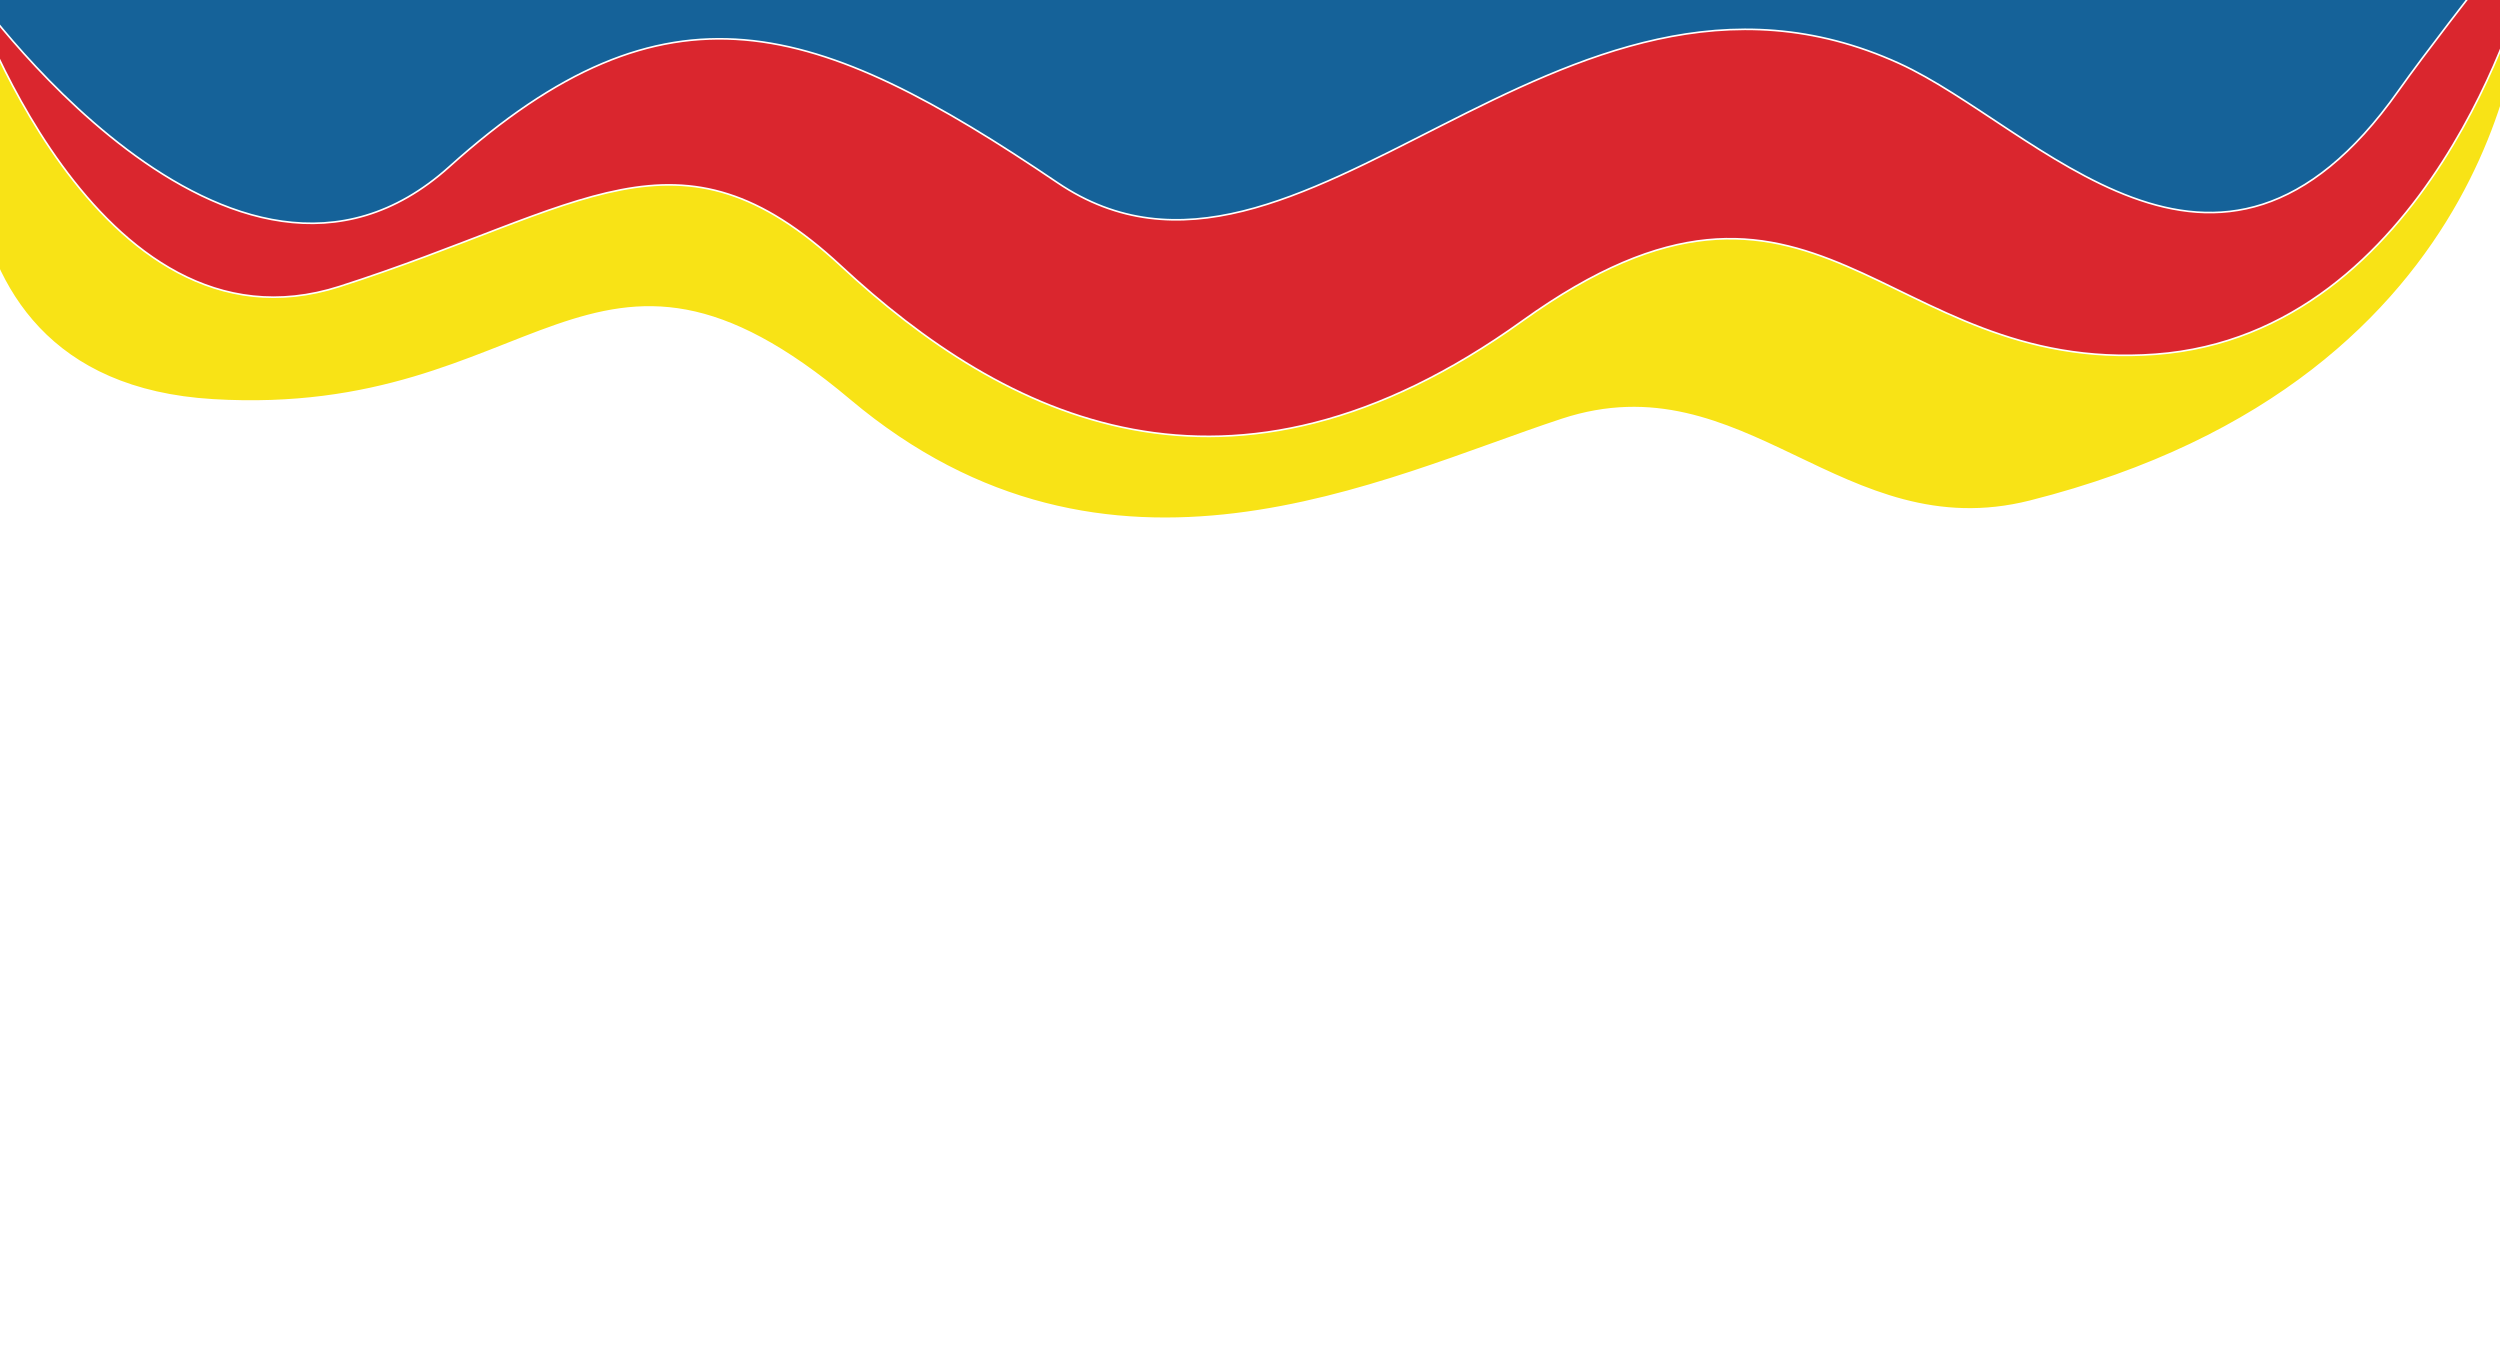
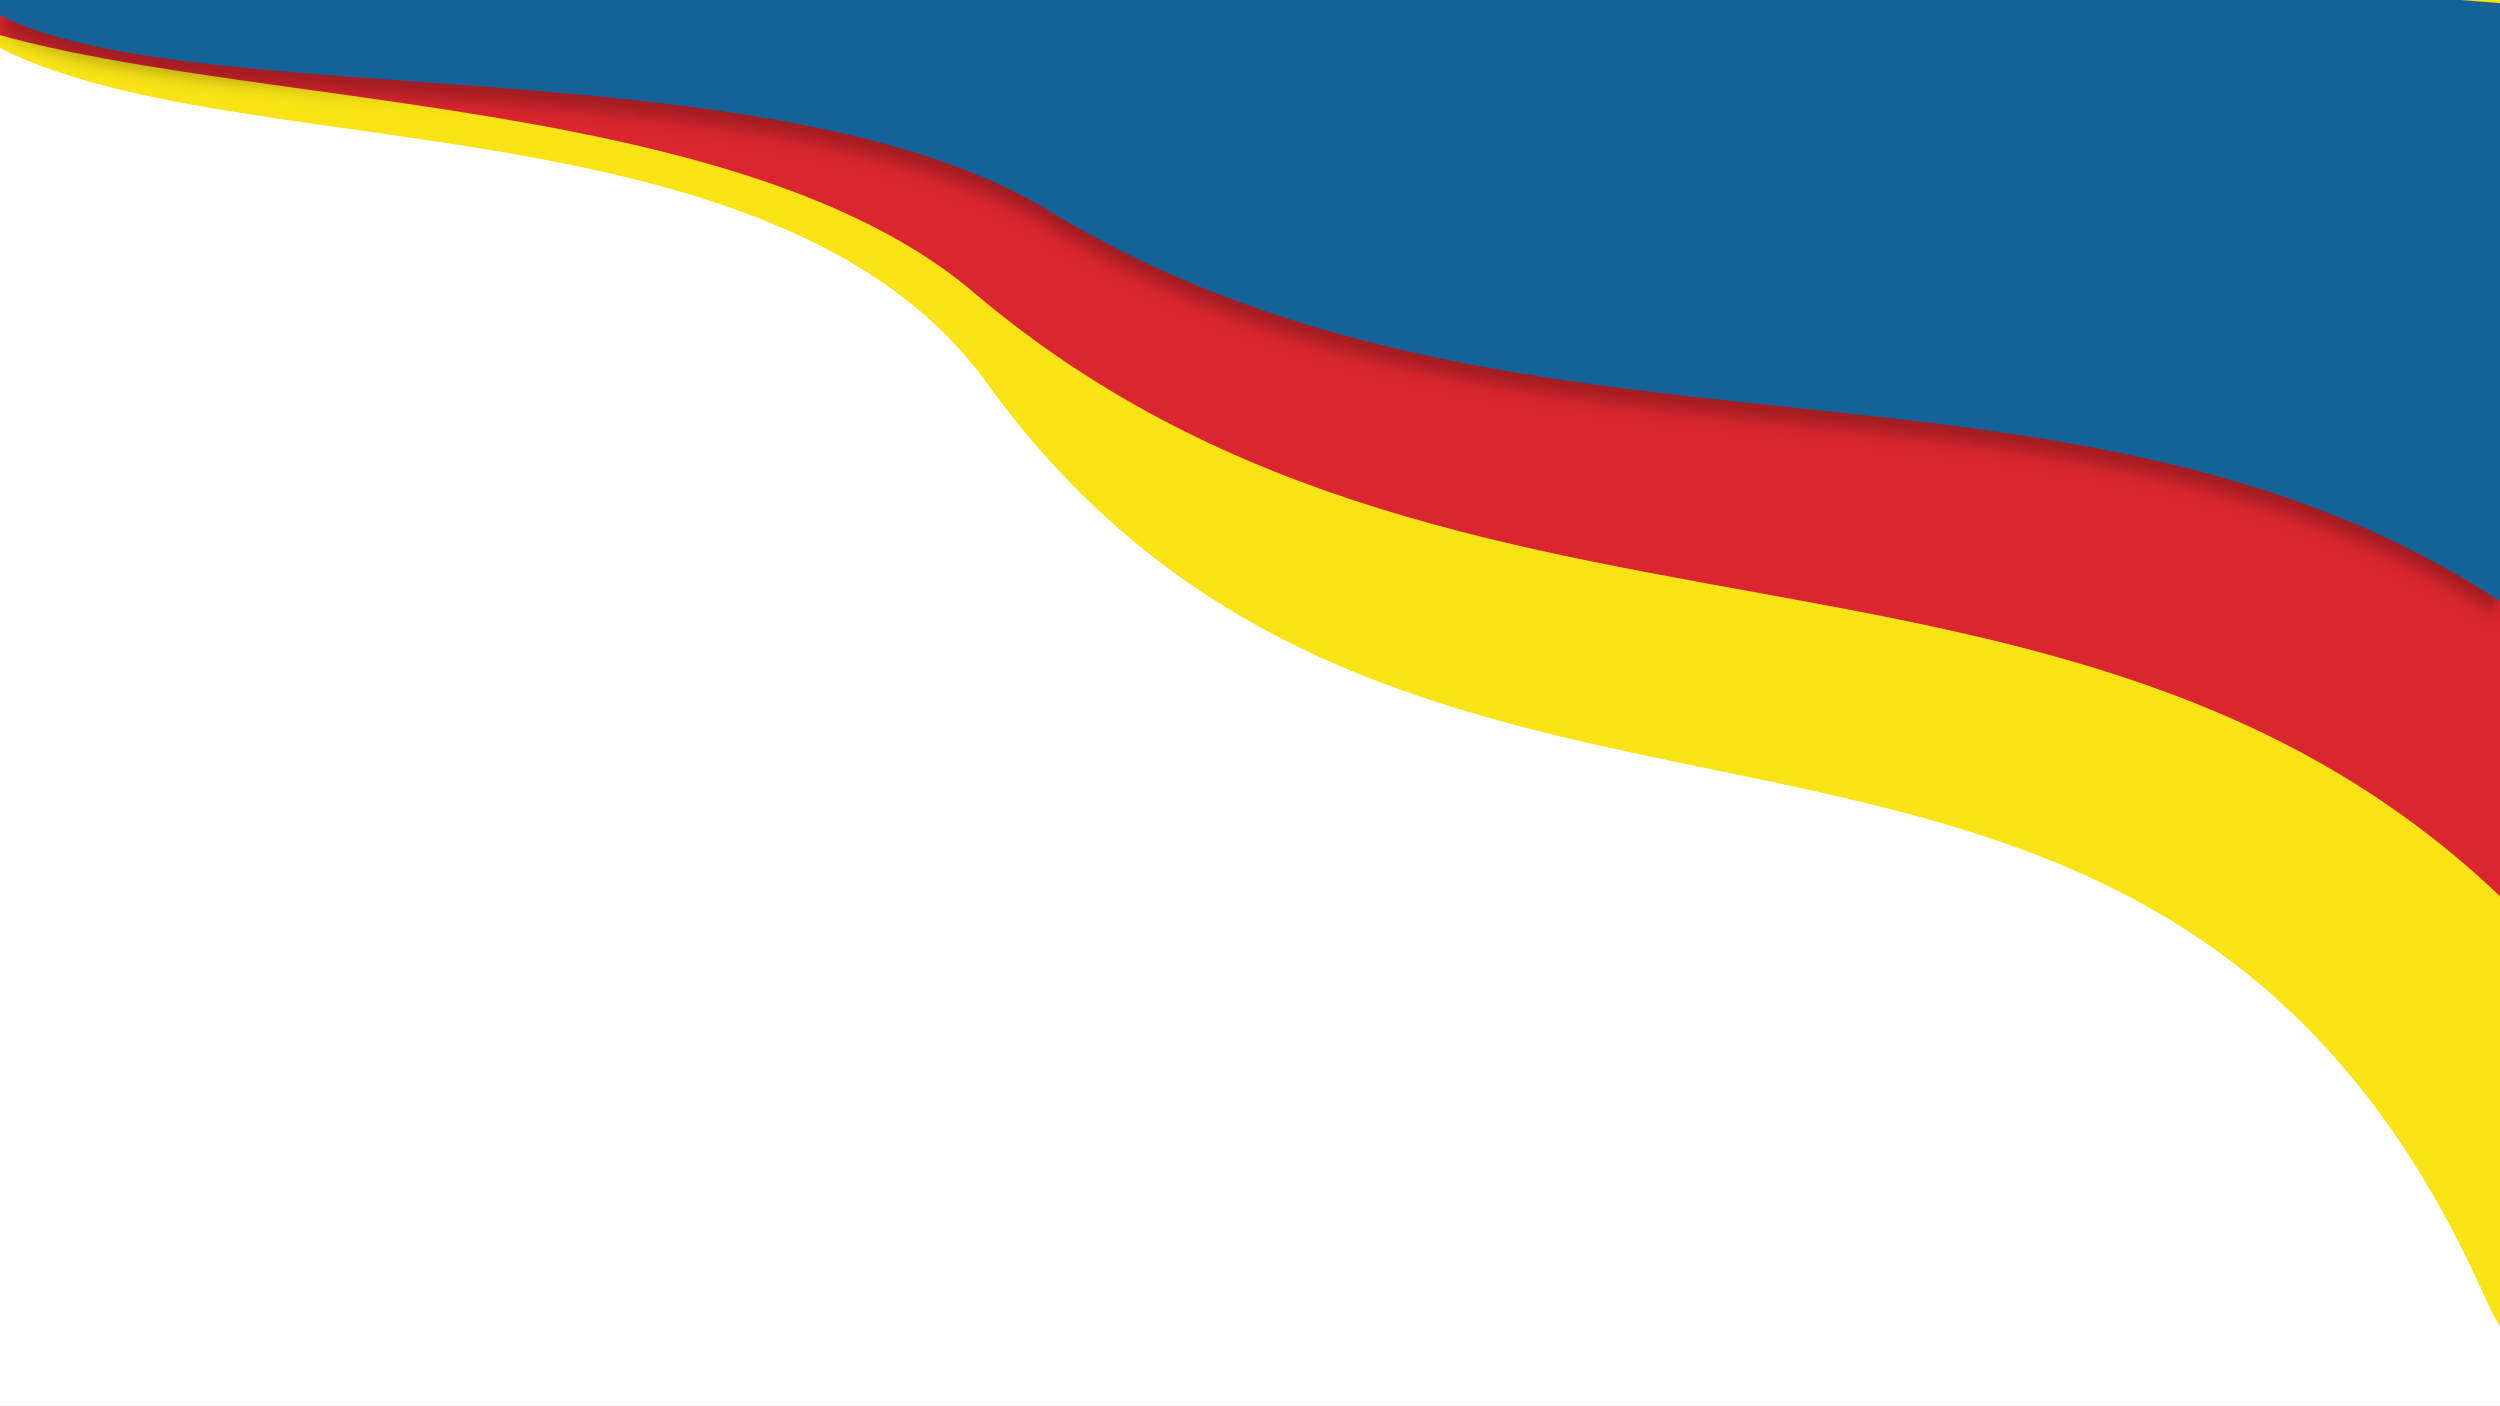
- <svg xmlns="http://www.w3.org/2000/svg" width="1500" height="818" viewBox="0 0 1500 818" fill="none">
-   <rect width="1500" height="818" fill="#E5E5E5" />
-   <rect width="1500" height="850" fill="white" />
-   <path d="M127.747 239.966C-68.048 228.244 -11.384 -4 -11.384 -4L805.695 -4L1514 -4C1514 -4 1509.95 227.14 1218.03 300.773C1105.46 329.167 1046.52 215.788 937.237 251.687C828.95 287.259 665.552 371.106 509.725 239.966C353.898 108.825 323.543 251.687 127.747 239.966Z" fill="#F8E316" stroke="white" />
-   <path d="M203.713 171.894C56.427 219.096 -19 -9 -19 -9H114.016H1514C1514 -9 1457.99 200.33 1293.38 212.544C1128.77 224.759 1089.84 65.851 913.5 192.5C737.165 319.149 602.5 250.5 504.5 159.5C406.5 68.5 350.999 124.692 203.713 171.894Z" fill="#DA262E" stroke="white" />
-   <path d="M269.5 100.115C138.698 217.844 -19 -9 -19 -9H1487C1487 -9 1455.34 31.451 1439 54.557C1329.65 209.198 1222.54 75.894 1139.5 38.042C934.402 -55.448 779.5 207.694 634.5 109.606C489.5 11.518 400.302 -17.613 269.5 100.115Z" fill="#156299" stroke="white" />
+ <svg xmlns="http://www.w3.org/2000/svg" width="667" height="375" viewBox="0 0 667 375" fill="none">
+   <g clip-path="url(#clip0)">
+     <rect width="667" height="375" fill="white" />
+     <path d="M263.239 102.139C193.761 6.031 -16.553 60.38 -28.582 -23.275C-32.386 -49.727 9.768 -108.459 9.768 -108.459L741.46 6.281C741.46 6.281 722.602 478.786 662.392 344.819C572.526 144.868 379.011 262.285 263.239 102.139Z" fill="#F8E316" />
+     <path d="M259.736 77.985C177.983 8.607 -24.257 37.043 -47.19 -21.25C-54.441 -39.682 -20.172 -78.418 -20.172 -78.418L723.23 32.472C723.23 32.472 766.351 357.967 688.866 262.845C573.217 120.873 395.959 193.589 259.736 77.985Z" fill="#DA262E" />
+     <g filter="url(#filter0_d)">
+       <path d="M279.474 56.028C198.058 6.488 12.154 35.671 -13.694 -7.677C-21.867 -21.383 7.004 -52.052 7.004 -52.052L707.052 4.055C707.052 4.055 772.388 249.296 692.945 180.07C574.374 76.749 415.139 138.575 279.474 56.028Z" fill="#156299" />
+     </g>
+   </g>
+   <defs>
+     <filter id="filter0_d" x="-19.152" y="-52.052" width="755.474" height="252.436" filterUnits="userSpaceOnUse" color-interpolation-filters="sRGB">
+       <feFlood flood-opacity="0" result="BackgroundImageFix" />
+       <feColorMatrix in="SourceAlpha" type="matrix" values="0 0 0 0 0 0 0 0 0 0 0 0 0 0 0 0 0 0 127 0" />
+       <feOffset dy="4" />
+       <feGaussianBlur stdDeviation="2" />
+       <feColorMatrix type="matrix" values="0 0 0 0 0 0 0 0 0 0 0 0 0 0 0 0 0 0 0.25 0" />
+       <feBlend mode="normal" in2="BackgroundImageFix" result="effect1_dropShadow" />
+       <feBlend mode="normal" in="SourceGraphic" in2="effect1_dropShadow" result="shape" />
+     </filter>
+     <clipPath id="clip0">
+       <rect width="667" height="375" fill="white" />
+     </clipPath>
+   </defs>
</svg>
